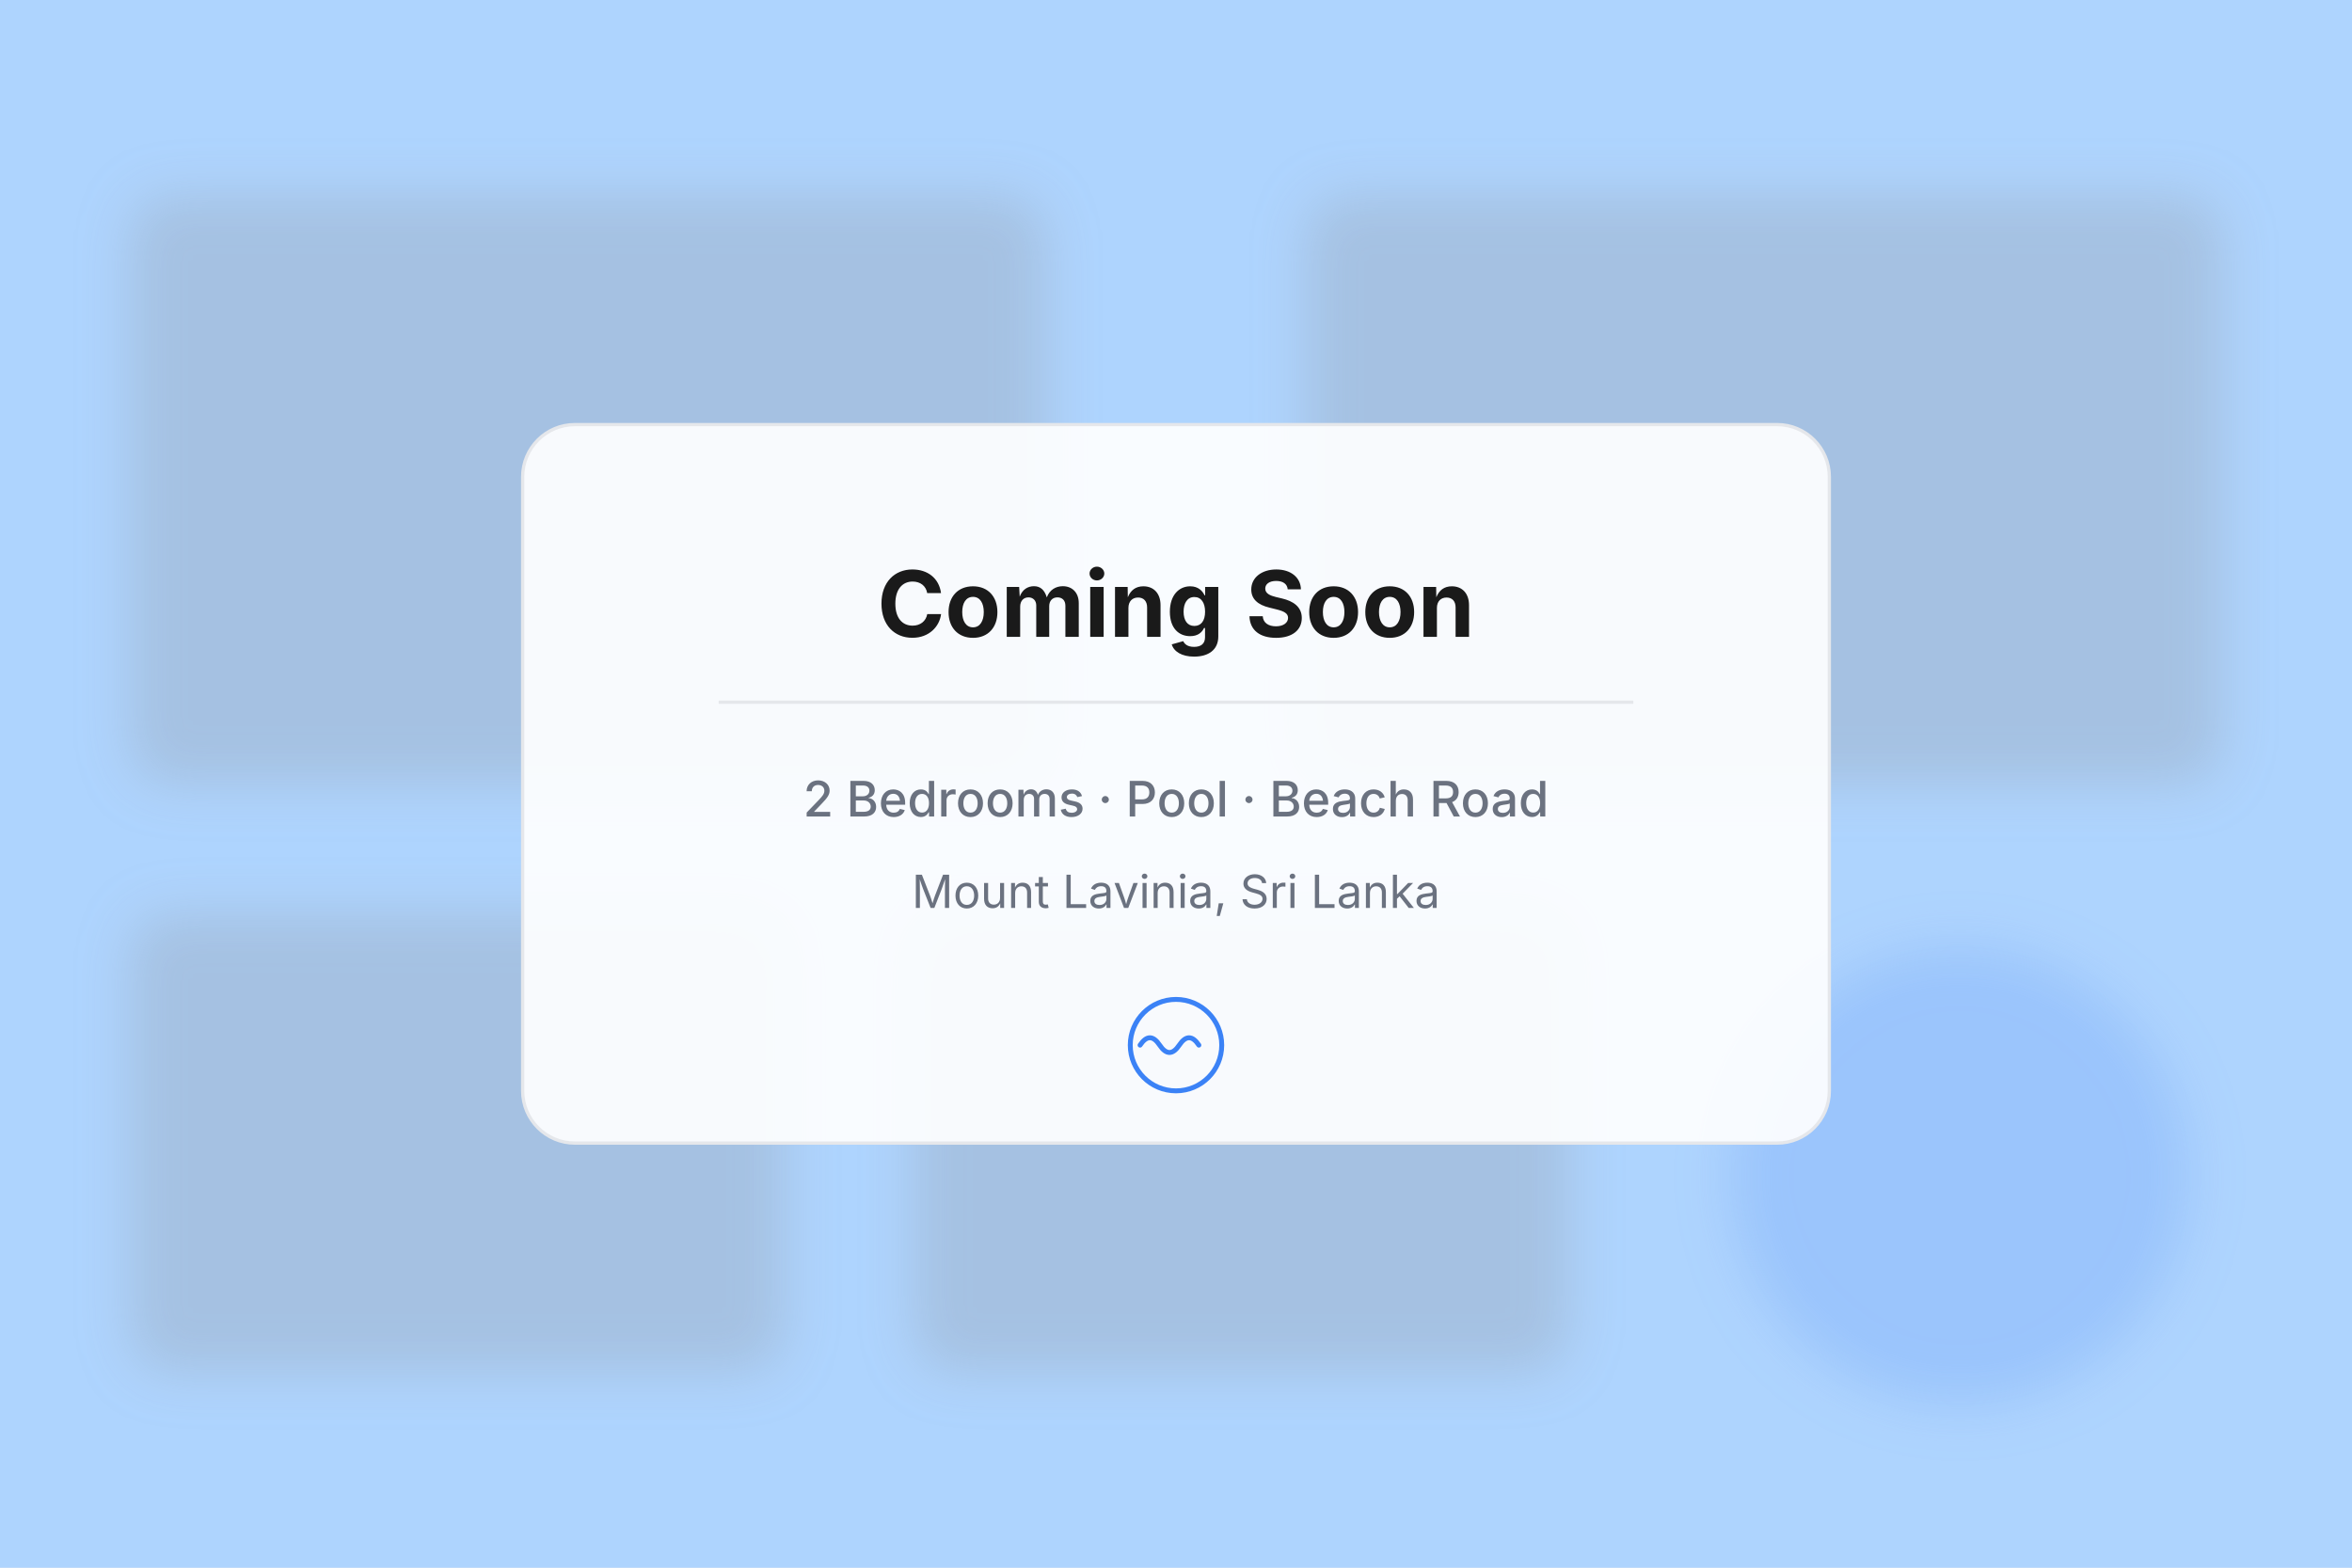
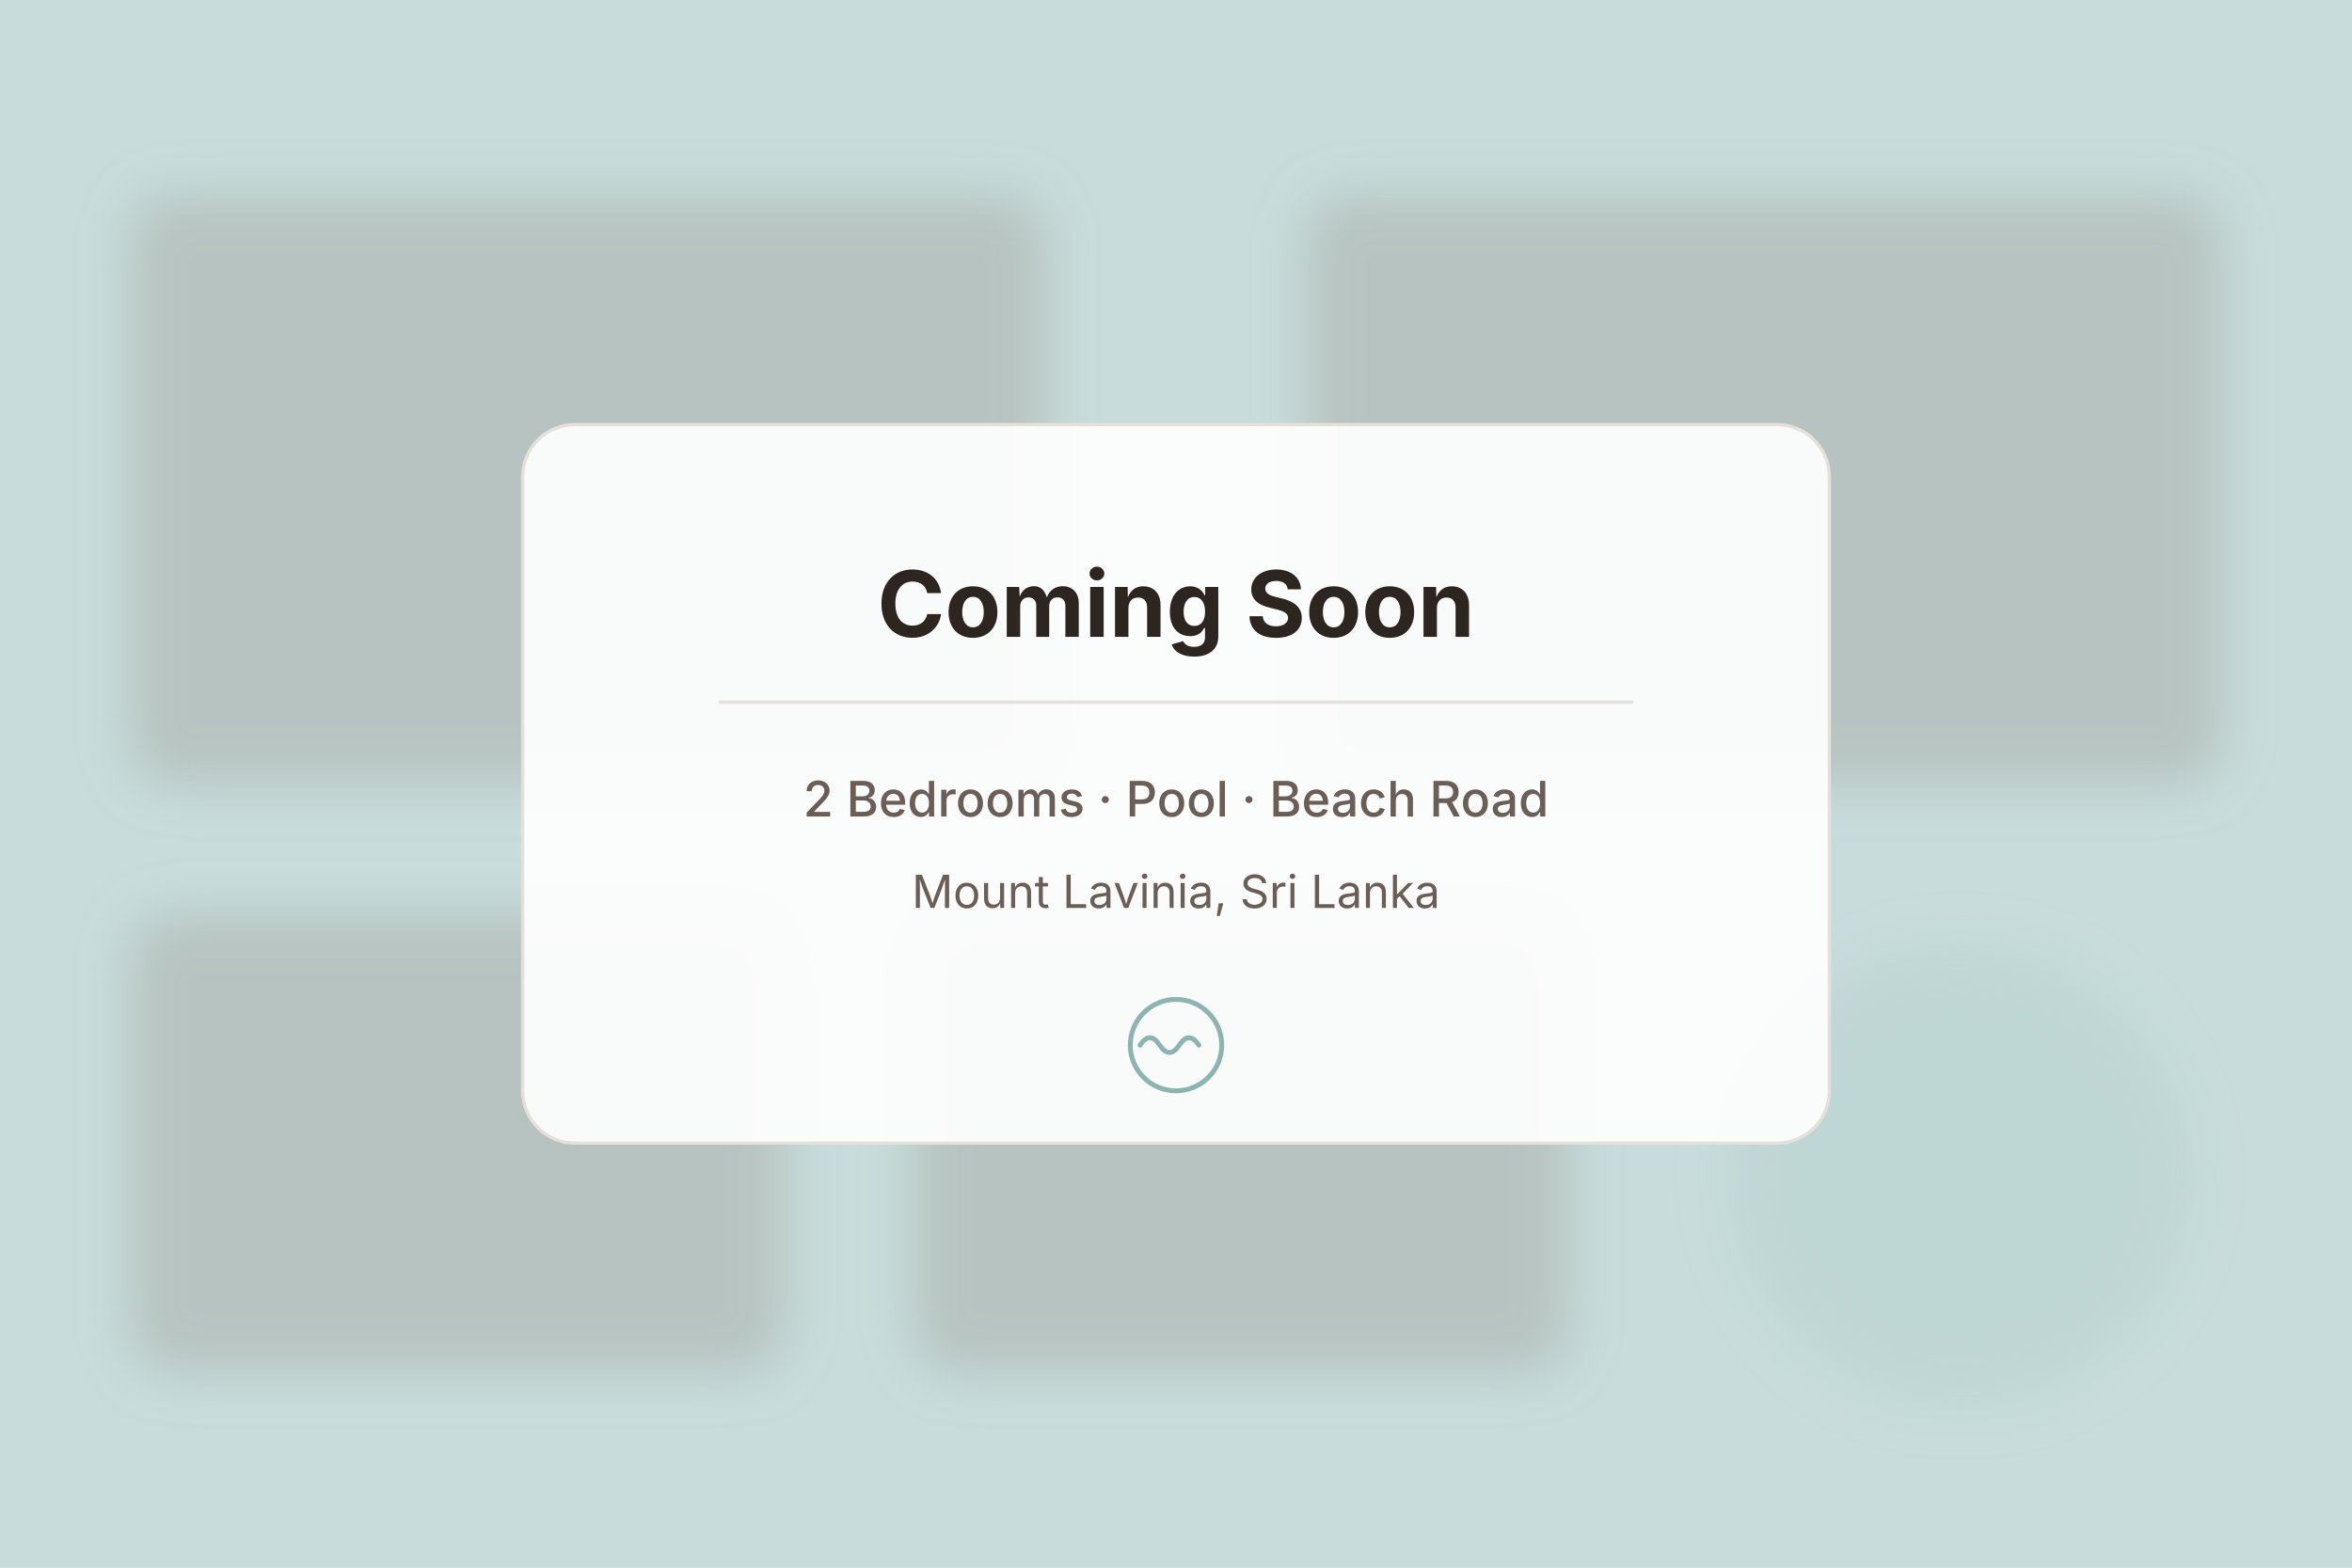
<svg xmlns="http://www.w3.org/2000/svg" width="720" height="480" viewBox="0 0 720 480" fill="none">
  <defs>
    <linearGradient id="bg" x1="0" y1="0" x2="720" y2="480">
-       <stop offset="0%" stop-color="#93C5FD" />
-       <stop offset="50%" stop-color="#BFDBFE" />
-       <stop offset="100%" stop-color="#A7C7E7" />
+       <stop offset="0%" stop-color="#B5D1CF" />
+       <stop offset="50%" stop-color="#E8F1F0" />
+       <stop offset="100%" stop-color="#D1CBC5" />
    </linearGradient>
    <filter id="blur">
      <feGaussianBlur stdDeviation="8" />
    </filter>
  </defs>
  <rect width="720" height="480" fill="url(#bg)" />
  <g filter="url(#blur)" opacity="0.3">
-     <rect x="40" y="60" width="280" height="180" rx="12" fill="#6B7280" />
-     <rect x="400" y="60" width="280" height="180" rx="12" fill="#6B7280" />
-     <rect x="40" y="280" width="200" height="140" rx="12" fill="#6B7280" />
-     <rect x="280" y="280" width="200" height="140" rx="12" fill="#6B7280" />
-     <circle cx="600" cy="360" r="70" fill="#3B82F6" />
+     <rect x="40" y="60" width="280" height="180" rx="12" fill="#6B5E56" />
+     <rect x="400" y="60" width="280" height="180" rx="12" fill="#6B5E56" />
+     <rect x="40" y="280" width="200" height="140" rx="12" fill="#6B5E56" />
+     <rect x="280" y="280" width="200" height="140" rx="12" fill="#6B5E56" />
+     <circle cx="600" cy="360" r="70" fill="#8EB4B1" />
  </g>
  <rect width="720" height="480" fill="white" opacity="0.25" />
  <rect x="160" y="130" width="400" height="220" rx="16" fill="white" opacity="0.92" />
-   <rect x="160" y="130" width="400" height="220" rx="16" stroke="#E5E7EB" stroke-width="1" fill="none" />
-   <text x="360" y="195" text-anchor="middle" fill="#1A1A1A" font-family="Inter, system-ui, sans-serif" font-weight="700" font-size="28">Coming Soon</text>
-   <line x1="220" y1="215" x2="500" y2="215" stroke="#E5E7EB" stroke-width="1" />
-   <text x="360" y="250" text-anchor="middle" fill="#6B7280" font-family="Inter, system-ui, sans-serif" font-weight="500" font-size="15">2 Bedrooms  ·  Pool  ·  Beach Road</text>
-   <text x="360" y="278" text-anchor="middle" fill="#6B7280" font-family="Inter, system-ui, sans-serif" font-weight="400" font-size="14">Mount Lavinia, Sri Lanka</text>
-   <circle cx="360" cy="320" r="14" stroke="#3B82F6" stroke-width="1.5" fill="none" />
-   <path d="M349 320c2-3 4-3 6 0s4 3 6 0s4-3 6 0" stroke="#3B82F6" stroke-width="1.5" fill="none" stroke-linecap="round" />
+   <rect x="160" y="130" width="400" height="220" rx="16" stroke="#E5E0DA" stroke-width="1" fill="none" />
+   <text x="360" y="195" text-anchor="middle" fill="#2C2520" font-family="Inter, system-ui, sans-serif" font-weight="700" font-size="28">Coming Soon</text>
+   <line x1="220" y1="215" x2="500" y2="215" stroke="#E5E0DA" stroke-width="1" />
+   <text x="360" y="250" text-anchor="middle" fill="#6B5E56" font-family="Inter, system-ui, sans-serif" font-weight="500" font-size="15">2 Bedrooms  ·  Pool  ·  Beach Road</text>
+   <text x="360" y="278" text-anchor="middle" fill="#6B5E56" font-family="Inter, system-ui, sans-serif" font-weight="400" font-size="14">Mount Lavinia, Sri Lanka</text>
+   <circle cx="360" cy="320" r="14" stroke="#8EB4B1" stroke-width="1.5" fill="none" />
+   <path d="M349 320c2-3 4-3 6 0s4 3 6 0s4-3 6 0" stroke="#8EB4B1" stroke-width="1.5" fill="none" stroke-linecap="round" />
</svg>
